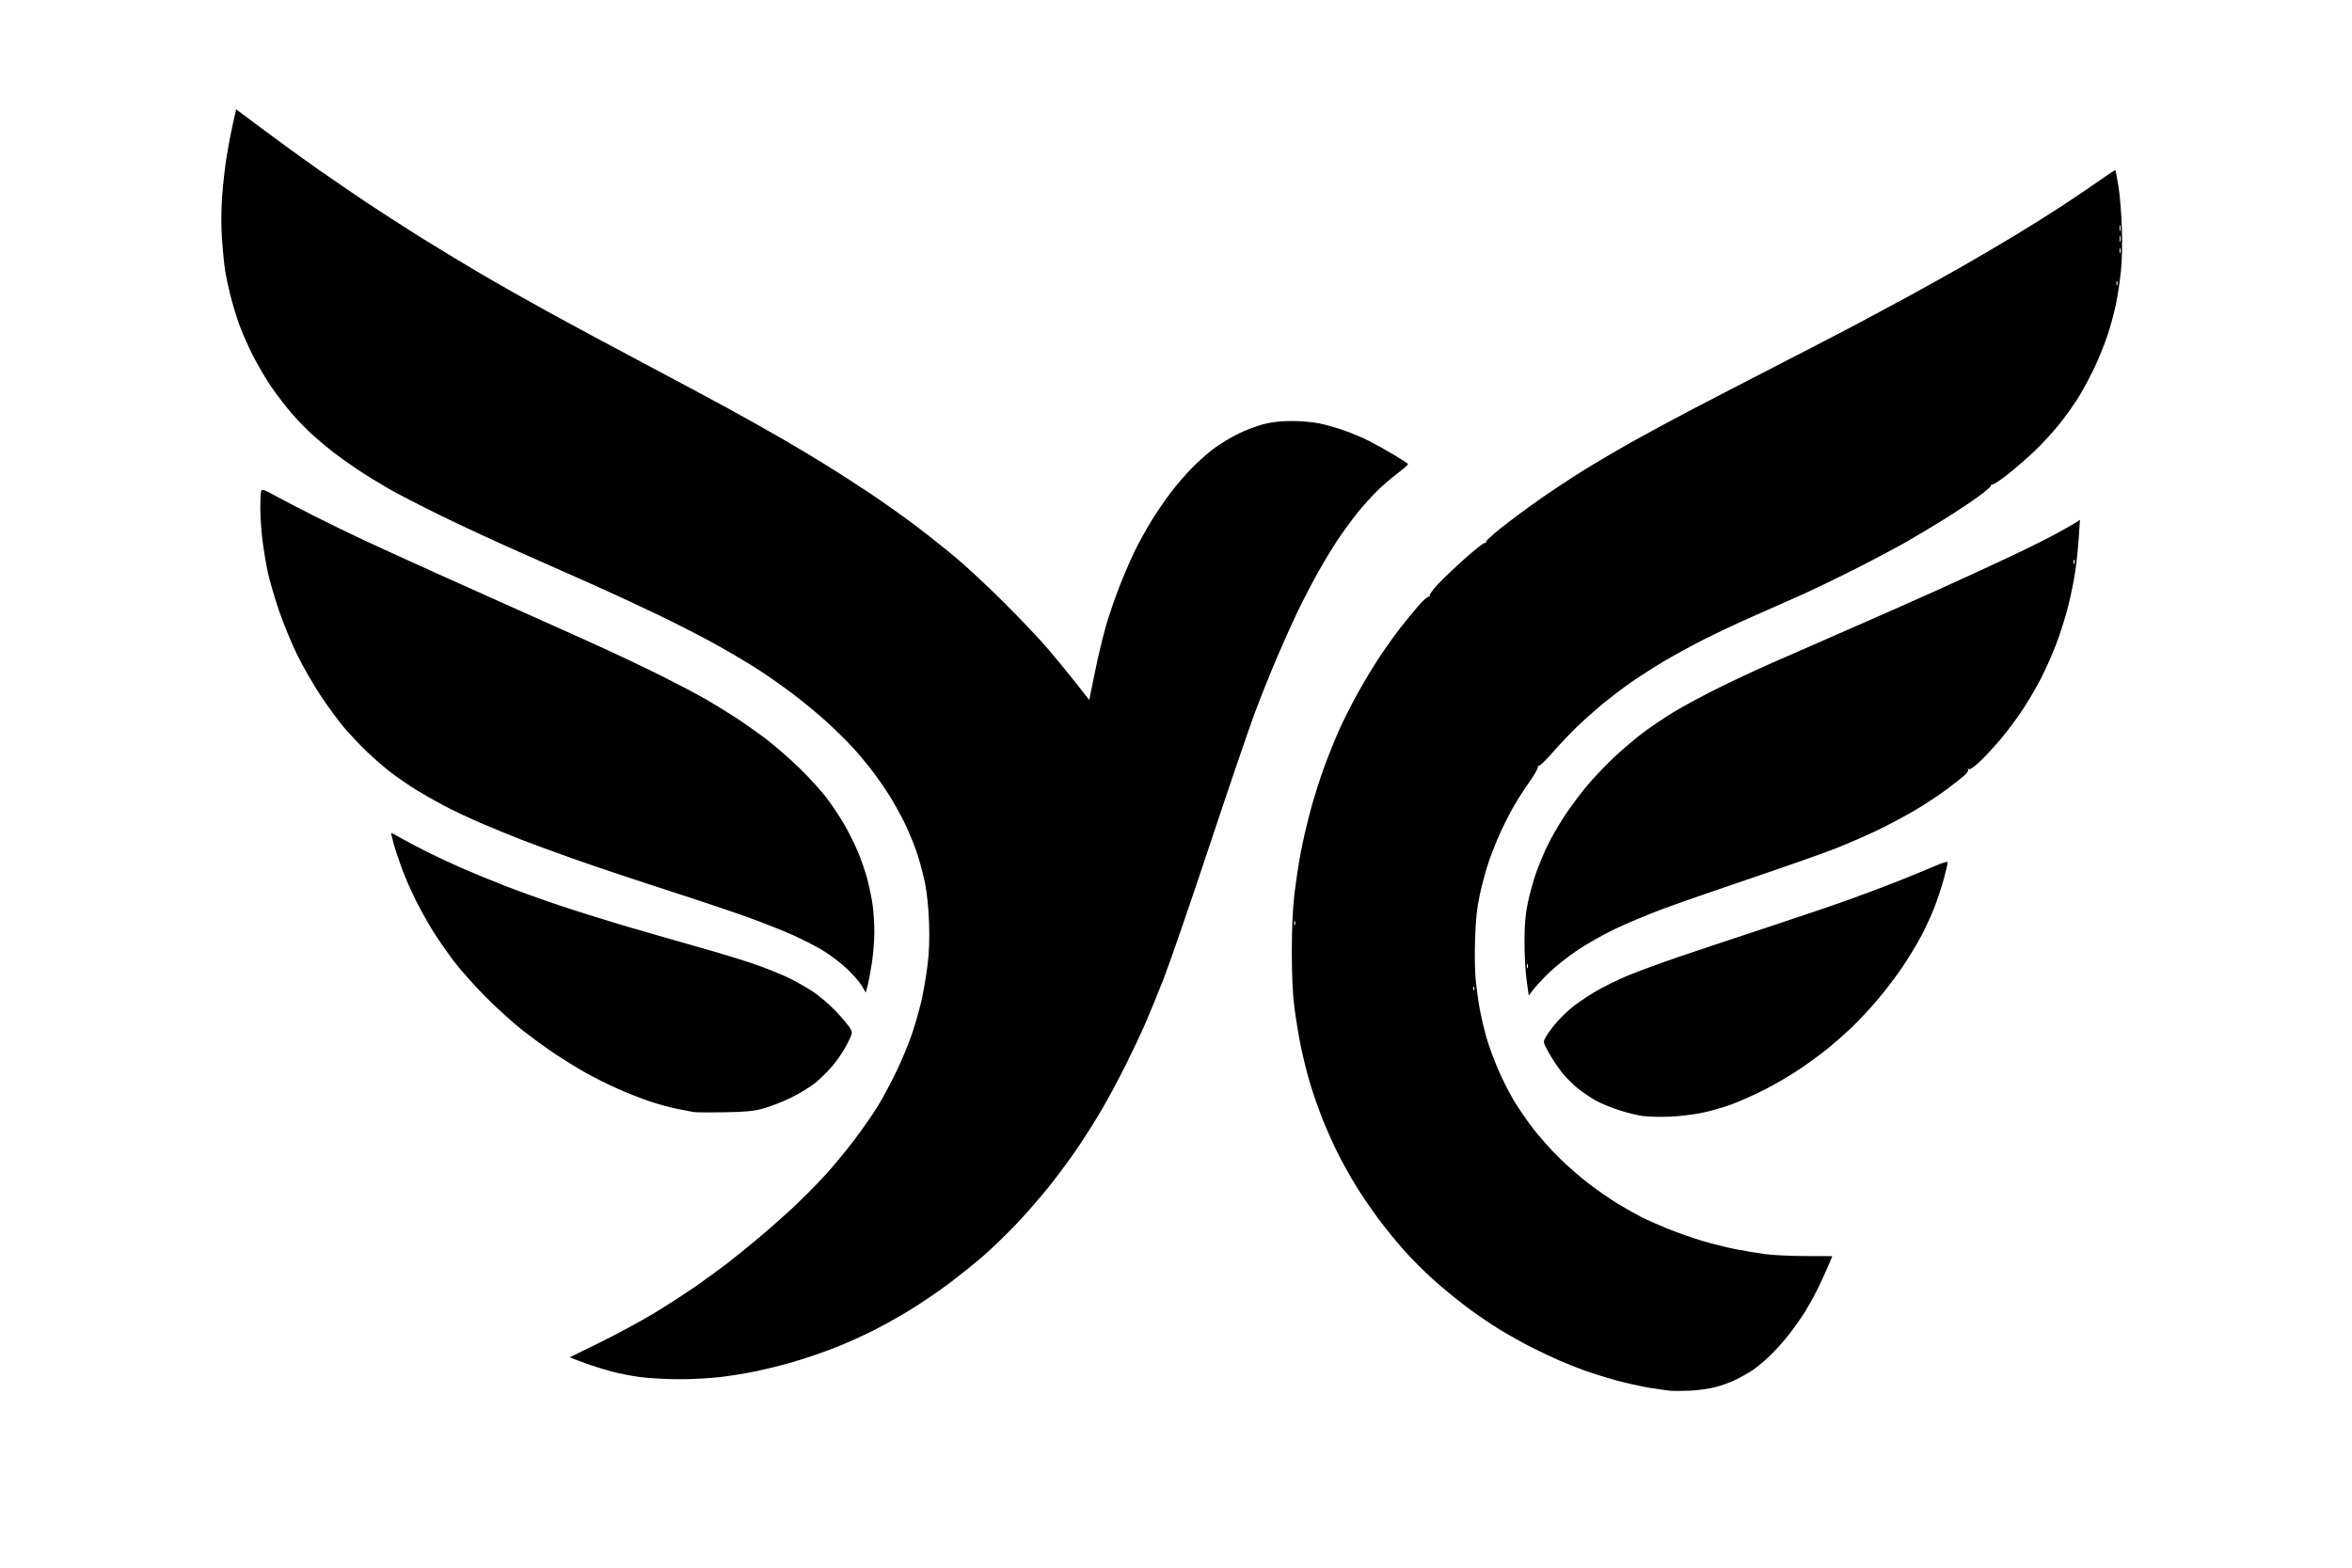
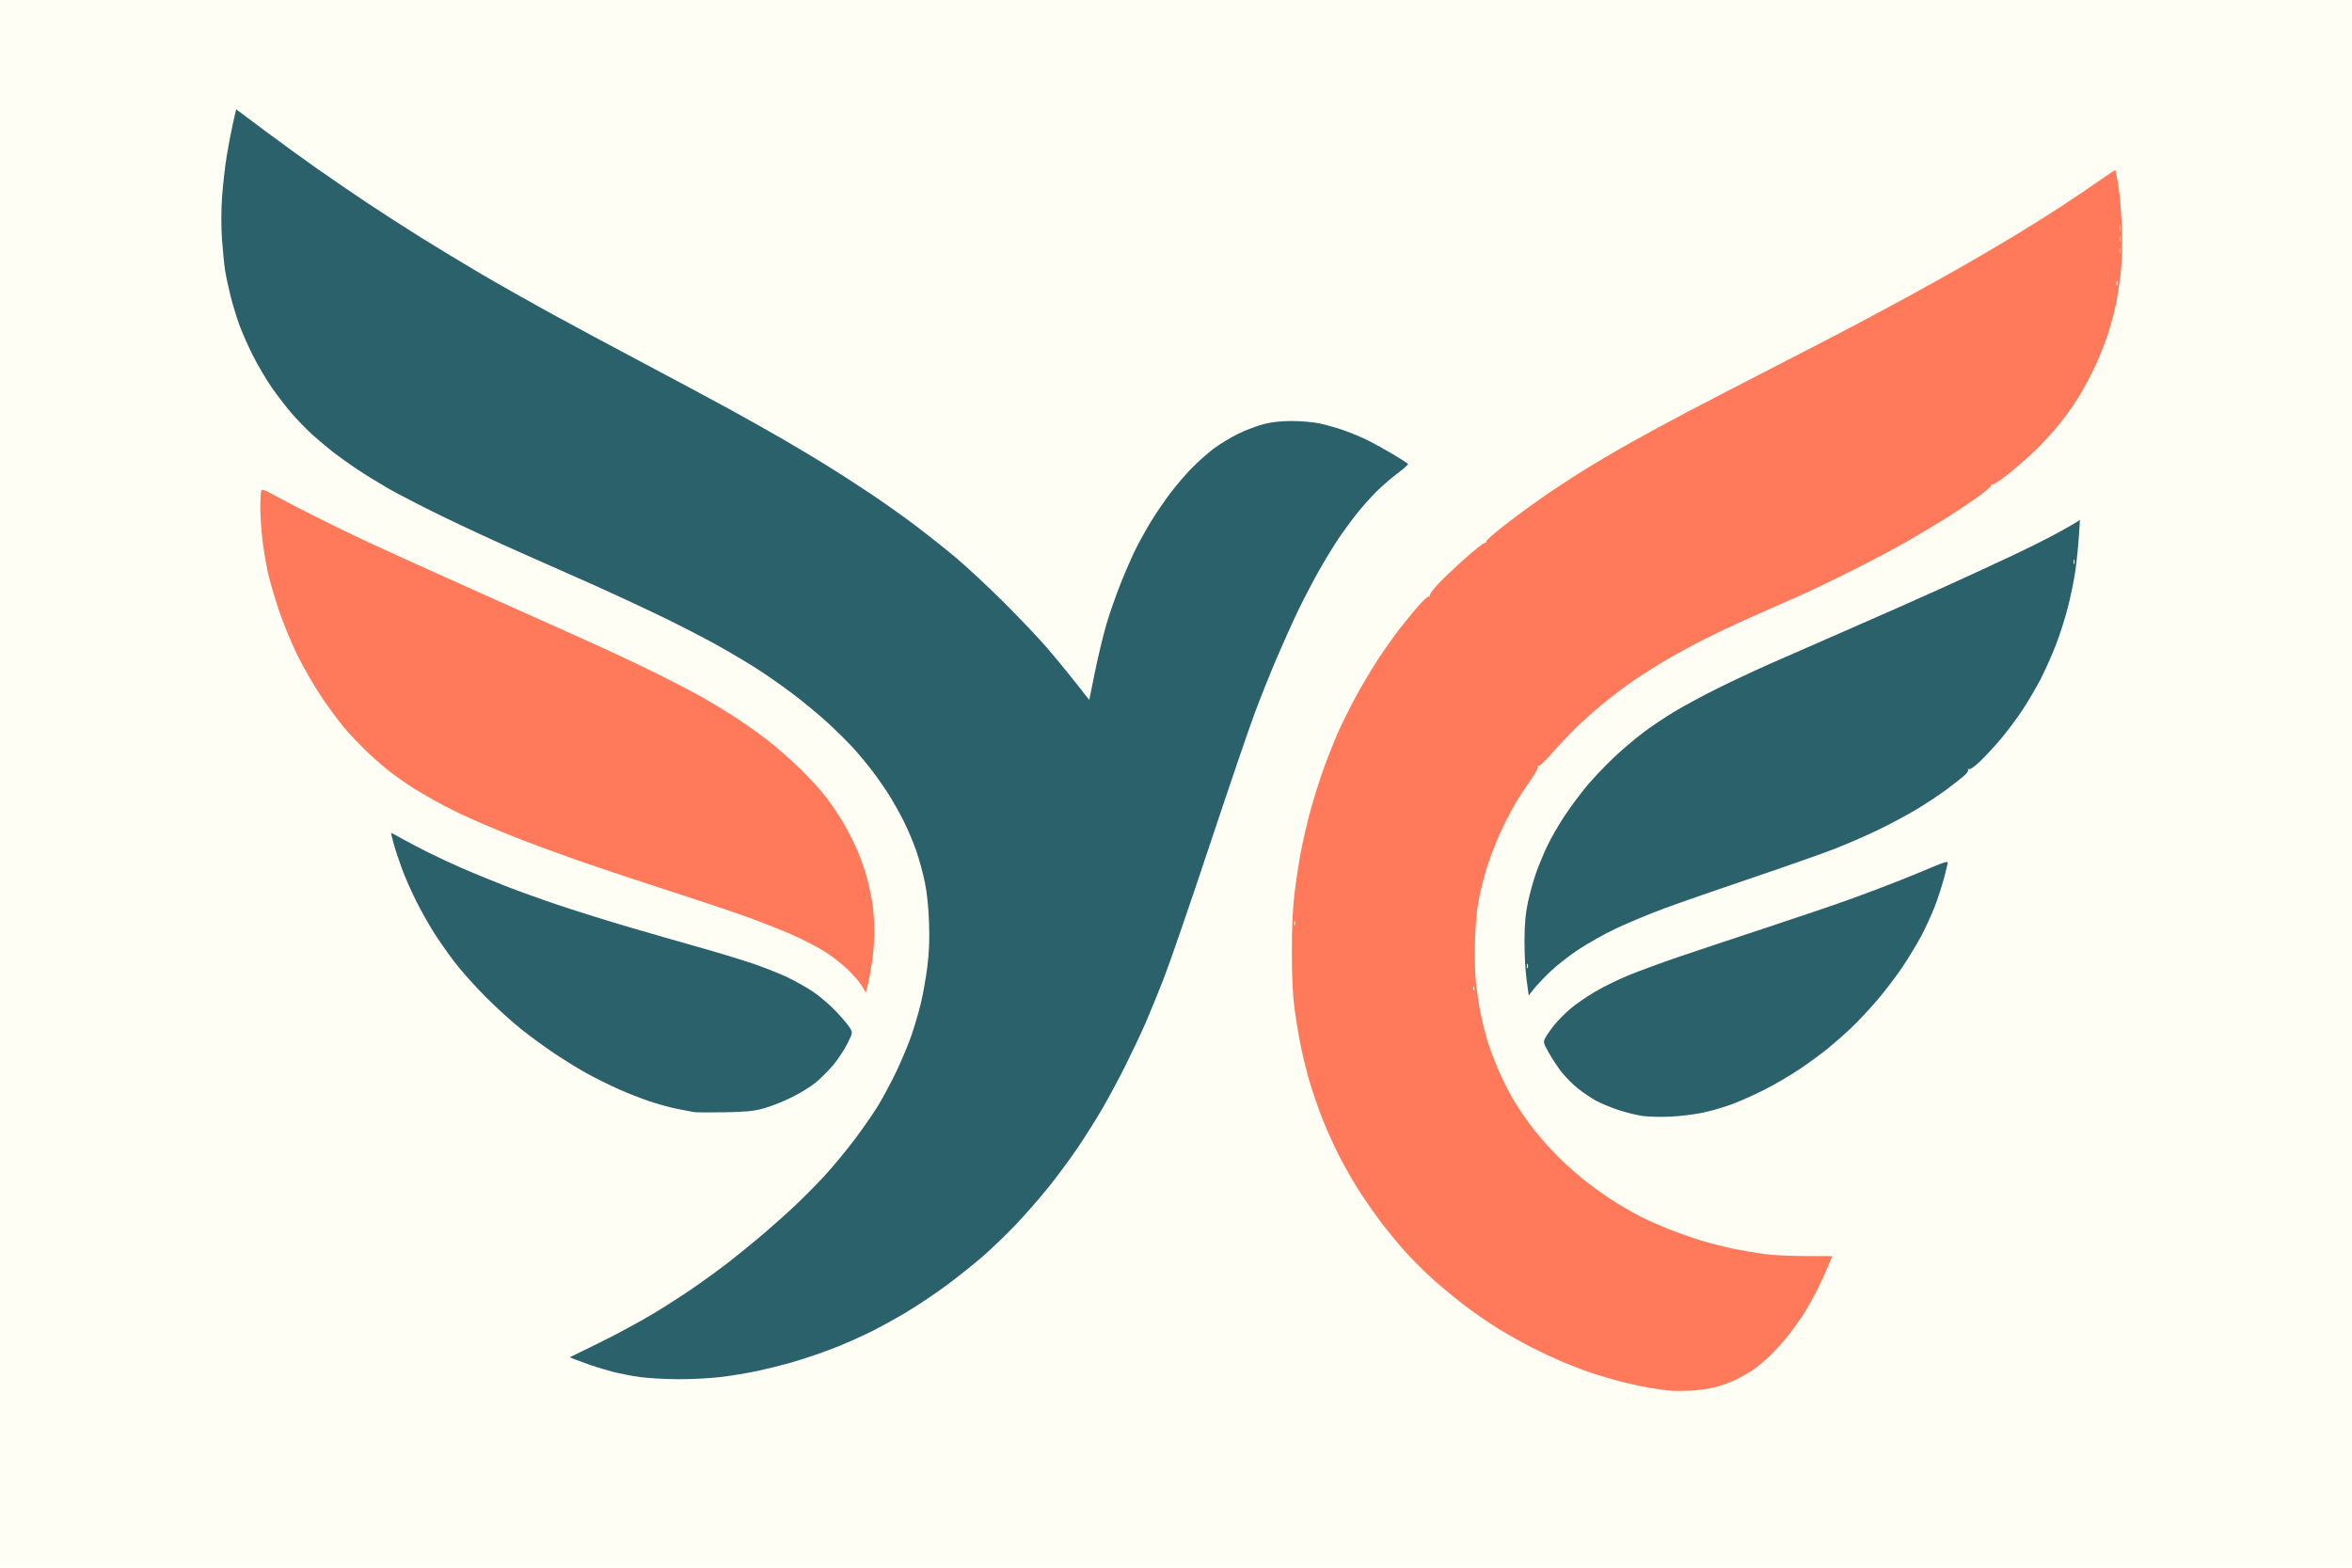
<svg xmlns="http://www.w3.org/2000/svg" width="1536" height="1024" viewBox="0 0 1536 1024">
-   <path d="M1090.5 908.386c-2.2-.224-8.275-1.091-13.5-1.927-5.225-.835-15.125-3.068-22-4.962s-16.1-4.767-20.5-6.385-11.6-4.491-16-6.386-12.5-5.716-18-8.49-14.914-8.034-20.92-11.688c-6.005-3.653-15.905-10.405-22-15.003-6.094-4.599-15.66-12.454-21.256-17.456-5.597-5.003-14.106-13.482-18.91-18.842-4.802-5.361-12.425-14.697-16.94-20.747-4.514-6.05-11.16-15.78-14.768-21.621-3.608-5.842-9.01-15.517-12.004-21.5s-7.5-16.054-10.013-22.379-6.128-16.675-8.033-23-4.617-17.125-6.027-24-3.327-18.35-4.26-25.5c-1.17-8.972-1.702-20.282-1.716-36.5-.013-16.019.527-28.116 1.697-38 .944-7.975 2.823-20.375 4.176-27.556 1.352-7.18 4.302-19.78 6.556-27.997 2.253-8.218 6.255-20.793 8.893-27.945 2.638-7.15 6.858-17.638 9.377-23.305s7.774-16.128 11.676-23.248 10.277-17.784 14.165-23.698c3.888-5.913 10.02-14.576 13.626-19.251s9.217-11.536 12.469-15.247c3.252-3.71 6.387-6.454 6.967-6.095.597.368.76.176.378-.443-.372-.602 2.07-4.032 5.429-7.622 3.357-3.59 11.307-11.154 17.665-16.81s12.165-10.221 12.905-10.146 1.108-.249.817-.72c-.292-.472 4.325-4.704 10.26-9.405s17.091-12.96 24.791-18.356c7.7-5.395 20.525-13.87 28.5-18.834s22.15-13.302 31.5-18.53c9.35-5.227 26-14.236 37-20.02 11-5.782 36.875-19.18 57.5-29.773s44.7-23.085 53.5-27.76a4557 4557 0 0 0 33.5-18.025c9.625-5.239 25.375-14.028 35-19.53s24.7-14.35 33.5-19.662c8.8-5.31 22.703-14.04 30.896-19.397 8.193-5.358 19.362-12.908 24.82-16.779 5.46-3.87 10.074-6.882 10.254-6.692s1.073 4.846 1.985 10.346 1.92 17.68 2.241 27.065c.356 10.435.123 21.508-.602 28.5-.651 6.29-2.082 15.87-3.18 21.292-1.097 5.42-3.585 14.646-5.528 20.5s-5.732 15.276-8.42 20.938c-2.687 5.663-7.24 14.19-10.115 18.951-2.875 4.76-8.711 12.986-12.968 18.279-4.258 5.292-11.617 13.291-16.353 17.775s-12.465 11.2-17.172 14.926-9.171 6.714-9.92 6.642c-.747-.073-1.265.304-1.149.838s-3.788 3.869-8.676 7.41c-4.887 3.542-14.71 10.057-21.826 14.479-7.117 4.42-18.418 11.176-25.113 15.012-6.696 3.835-21.849 11.856-33.674 17.823s-27.575 13.554-35 16.86-21.375 9.481-31 13.723c-9.625 4.241-24.025 11.013-32 15.047s-19.838 10.51-26.363 14.391-16.144 10.042-21.377 13.691-13.62 10.03-18.638 14.18c-5.017 4.15-12.656 10.951-16.975 15.112s-11.464 11.72-15.878 16.796c-4.413 5.077-8.486 8.945-9.05 8.596-.573-.354-.727-.149-.35.462.373.604-1.97 4.836-5.206 9.405s-7.822 11.663-10.189 15.764-6.22 11.555-8.56 16.565c-2.34 5.009-5.88 13.772-7.864 19.473-1.985 5.701-4.754 15.797-6.155 22.435-1.933 9.164-2.68 16.295-3.1 29.615-.336 10.642-.095 21.66.612 28 .641 5.75 1.863 14.055 2.716 18.455.852 4.4 2.637 11.918 3.967 16.707 1.329 4.789 4.638 13.949 7.352 20.355s7.414 15.799 10.442 20.873 8.763 13.464 12.745 18.645 11.549 13.695 16.815 18.92 14.119 12.964 19.672 17.197c5.552 4.234 14.098 10.134 18.99 13.113s11.73 6.845 15.196 8.593c3.467 1.748 11.117 5.15 17 7.56 5.884 2.409 15.873 5.944 22.198 7.855s16.225 4.408 22 5.549c5.775 1.14 14.55 2.625 19.5 3.298 4.95.674 16.898 1.25 26.55 1.28l17.55.055-3.16 7.5c-1.74 4.125-4.855 10.861-6.924 14.97-2.07 4.107-5.59 10.407-7.824 14-2.233 3.591-6.849 10.13-10.256 14.53s-9.06 10.726-12.565 14.057c-3.504 3.332-8.396 7.435-10.871 9.117s-7.36 4.5-10.856 6.261c-3.496 1.76-9.734 4.065-13.862 5.12-4.128 1.057-11.618 2.104-16.644 2.33-5.026.224-10.938.225-13.138 0zM962.683 644.813c-.32-.798-.556-.561-.604.604-.043 1.054.193 1.644.525 1.312s.368-1.195.08-1.917m-117.02-43.063c-.278-.687-.505-.125-.505 1.25s.227 1.938.504 1.25c.278-.687.278-1.812 0-2.5m537-418c-.278-.687-.505-.125-.505 1.25s.227 1.938.504 1.25c.278-.687.278-1.812 0-2.5m2.03-21.481c-.254-.973-.478-.419-.498 1.231s.187 2.446.46 1.769c.275-.677.292-2.027.038-3m0-8.019c-.251-.962-.457-.175-.457 1.75s.205 2.713.457 1.75c.252-.962.252-2.537 0-3.5m0-7c-.251-.962-.457-.175-.457 1.75s.205 2.713.457 1.75c.252-.962.252-2.537 0-3.5M418 899.49c-5.225-.718-13.1-2.231-17.5-3.363s-11.15-3.164-15-4.516-8.453-3.037-10.229-3.745l-3.228-1.288 19.728-9.667c10.851-5.316 26.802-13.953 35.446-19.192 8.645-5.24 21.02-13.242 27.5-17.784s15.608-11.203 20.283-14.802 13.743-10.937 20.15-16.306c6.408-5.37 16.533-14.309 22.5-19.864 5.968-5.556 15.277-14.908 20.689-20.782 5.41-5.875 14.249-16.531 19.64-23.681 5.39-7.15 12.407-17.275 15.59-22.5 3.185-5.225 8.583-15.35 11.997-22.5s7.815-17.725 9.78-23.5c1.966-5.775 4.693-15.13 6.06-20.79 1.368-5.66 3.243-16.226 4.166-23.48 1.22-9.59 1.538-17.422 1.163-28.709-.33-9.917-1.292-19.408-2.665-26.286-1.181-5.921-3.737-15.33-5.679-20.91-1.942-5.578-5.569-14.201-8.06-19.161s-6.704-12.525-9.363-16.812c-2.658-4.286-7.669-11.519-11.135-16.072-3.466-4.554-9.183-11.43-12.705-15.28-3.521-3.85-10.953-11.203-16.515-16.34s-15.963-13.745-23.113-19.128c-7.15-5.382-17.95-12.924-24-16.758-6.05-3.835-17.724-10.717-25.942-15.293s-24.419-12.908-36-18.516c-11.582-5.607-31.183-14.72-43.558-20.251a12701 12701 0 0 0-49-21.737c-14.575-6.424-37.3-16.951-50.5-23.393s-28.95-14.568-35-18.058-15.05-9.041-20-12.337-11.925-8.258-15.5-11.026-9.722-7.914-13.659-11.435-10.237-9.993-14-14.382-9.69-12.112-13.174-17.163c-3.483-5.05-8.944-14.361-12.136-20.69s-7.235-15.555-8.984-20.5c-1.75-4.946-4.257-13.268-5.571-18.493s-2.888-12.65-3.495-16.5-1.516-13.075-2.019-20.5c-.575-8.504-.548-18.68.074-27.5.543-7.7 1.892-19.584 2.998-26.41 1.106-6.825 2.956-16.522 4.11-21.55l2.1-9.14 18.135 13.562c9.974 7.46 25.556 18.769 34.628 25.132s23.918 16.519 32.993 22.567 24.825 16.188 35 22.534 27.348 16.748 38.162 23.116 31.063 17.845 45 25.505c13.936 7.66 41.313 22.379 60.838 32.708s44.95 23.945 56.5 30.258c11.55 6.314 27.969 15.54 36.487 20.505 8.517 4.964 21.338 12.652 28.49 17.084 7.153 4.432 19.76 12.574 28.017 18.094s21.086 14.604 28.51 20.189c7.422 5.585 19.346 15.02 26.496 20.968s21.589 19.378 32.087 29.846c10.497 10.468 23.327 23.991 28.51 30.052 5.185 6.06 13.438 16.117 18.343 22.346l8.916 11.327 3.726-18.347c2.05-10.09 5.381-23.971 7.404-30.846s6.168-18.8 9.214-26.5 7.57-18.05 10.054-23 6.981-13.048 9.995-17.995 8.564-13.1 12.335-18.117 10.133-12.464 14.136-16.548c4.004-4.085 10.43-9.805 14.28-12.712s11.05-7.28 16-9.717 12.56-5.326 16.91-6.42c5.37-1.352 11.244-1.991 18.292-1.991 5.71 0 13.776.701 17.924 1.558 4.149.857 11.442 2.933 16.208 4.615 4.766 1.681 11.816 4.635 15.666 6.564 3.85 1.928 11.175 5.99 16.277 9.024 5.103 3.035 9.482 5.85 9.732 6.254.25.405-2.723 3.1-6.607 5.988s-10.083 8.232-13.774 11.874c-3.692 3.643-9.559 10.207-13.039 14.588s-8.972 11.9-12.205 16.708c-3.234 4.809-9.11 14.5-13.057 21.535s-10.005 18.7-13.462 25.92-9.62 20.945-13.7 30.5c-4.078 9.554-10.446 25.472-14.152 35.372s-16.983 48.825-29.507 86.5c-12.523 37.675-25.92 76.6-29.77 86.5-3.852 9.9-9.362 23.4-12.246 30s-8.733 18.975-12.998 27.5-11.023 21.125-15.016 28-11.212 18.35-16.04 25.5c-4.83 7.15-13.479 18.85-19.221 26s-15.446 18.234-21.562 24.632-15.562 15.498-20.988 20.224-15.763 13.016-22.97 18.423c-7.208 5.408-19.313 13.56-26.9 18.118s-18.78 10.693-24.873 13.636c-6.092 2.943-14.642 6.78-19 8.528-4.357 1.747-11.747 4.49-16.422 6.096s-12.452 4.038-17.282 5.406-13.968 3.607-20.306 4.977-17.234 3.16-24.212 3.976-19.44 1.438-27.694 1.381-19.281-.69-24.506-1.408m654.618-170.559c-3.786-.523-10.986-2.322-16-3.997-5.015-1.675-11.593-4.434-14.618-6.13-3.025-1.697-8.125-5.143-11.333-7.658s-7.994-7.289-10.634-10.61-6.5-9.13-8.577-12.91c-3.769-6.861-3.773-6.882-2.039-10.102.956-1.775 3.646-5.553 5.978-8.396s6.91-7.447 10.173-10.231c3.262-2.785 10.337-7.684 15.722-10.887s15.392-8.128 22.239-10.943c6.847-2.816 21.566-8.222 32.71-12.015s36.911-12.383 57.261-19.09c20.35-6.706 45.1-15.115 55-18.685s24.525-9.104 32.5-12.297 18.213-7.402 22.75-9.355c5.173-2.225 8.25-3.097 8.248-2.337 0 .667-1.113 5.356-2.47 10.422-1.358 5.065-4.082 13.39-6.054 18.5s-5.834 13.565-8.581 18.79c-2.748 5.225-8.375 14.537-12.506 20.692-4.132 6.156-11.695 16.056-16.809 22-5.113 5.945-12.625 13.958-16.692 17.808s-10.852 9.818-15.076 13.261c-4.225 3.444-12.547 9.544-18.495 13.556s-16.215 10.03-22.815 13.375-16.295 7.68-21.543 9.634c-5.25 1.953-14.024 4.465-19.5 5.58s-14.907 2.242-20.957 2.503c-6.05.26-14.097.045-17.882-.478M453 726.38c-1.375-.257-6.1-1.17-10.5-2.027s-12.5-3.058-18-4.891-14.95-5.545-21-8.247-15.263-7.287-20.473-10.187-14.496-8.618-20.637-12.707-16.053-11.325-22.028-16.079-16.487-14.304-23.362-21.224-15.95-17.096-20.167-22.615-10.354-14.3-13.639-19.513c-3.284-5.213-8.44-14.409-11.456-20.434s-7.09-15.25-9.051-20.501c-1.962-5.25-4.465-12.788-5.563-16.75S255.28 544 255.468 544s3.196 1.621 6.686 3.602c3.49 1.982 11.071 5.975 16.846 8.875s15.9 7.63 22.5 10.51c6.6 2.882 19.2 8.066 28 11.52s25.45 9.426 37 13.27c11.55 3.845 31.8 10.154 45 14.021s33.675 9.75 45.5 13.071c11.825 3.323 27.575 8.122 35 10.665s17.57 6.577 22.543 8.963c4.974 2.386 12.433 6.605 16.574 9.375s10.873 8.569 14.957 12.885c4.084 4.317 8.19 9.204 9.123 10.86 1.668 2.961 1.636 3.137-1.875 10.194-1.965 3.95-6.12 10.213-9.232 13.92-3.113 3.705-8.344 8.917-11.625 11.58-3.28 2.663-10.465 7.036-15.965 9.718-5.5 2.681-13.6 5.848-18 7.037-6.447 1.742-11.398 2.222-25.5 2.471-9.625.17-18.625.1-20-.158m543.93-86.493c-.787-5.712-1.392-17.136-1.345-25.386.065-11.341.615-17.485 2.257-25.188 1.194-5.604 3.562-14.154 5.262-19 1.7-4.847 5.027-12.862 7.391-17.812 2.365-4.95 7.415-13.725 11.221-19.5s10.372-14.613 14.59-19.641c4.22-5.028 12.049-13.284 17.4-18.348s14.036-12.453 19.302-16.42c5.265-3.966 14.505-10.172 20.533-13.791 6.027-3.62 18.307-10.25 27.288-14.736 8.98-4.485 24.506-11.782 34.5-16.215s33.471-14.72 52.171-22.859 45.925-20.198 60.5-26.798 35.05-16.037 45.5-20.972 23.627-11.503 29.283-14.595 11.466-6.397 12.912-7.344l2.628-1.723-.705 10.971c-.388 6.034-1.393 15.916-2.234 21.96s-3.032 16.845-4.87 24c-1.837 7.156-5.396 18.319-7.907 24.806-2.51 6.487-6.914 16.367-9.784 21.955s-8.199 14.68-11.84 20.205-10.024 14.095-14.184 19.045-10.313 11.616-13.674 14.814c-3.626 3.45-6.582 5.521-7.272 5.095-.66-.407-.894-.285-.543.283.34.551-.603 2.139-2.096 3.529s-6.764 5.558-11.714 9.263-14.273 9.86-20.717 13.678c-6.445 3.818-17.695 9.8-25 13.293-7.306 3.493-19.684 8.864-27.508 11.935s-32.348 11.704-54.5 19.183c-22.151 7.479-48.15 16.534-57.775 20.122s-23.556 9.411-30.957 12.94-18.457 9.748-24.568 13.817-14.494 10.696-18.63 14.724c-4.134 4.028-8.86 9.073-10.501 11.21l-2.984 3.887zm.732-10.136c-.277-.687-.504-.125-.504 1.25s.227 1.938.504 1.25c.278-.687.278-1.812 0-2.5m357-264c-.277-.687-.504-.125-.504 1.25s.227 1.938.504 1.25c.278-.687.278-1.812 0-2.5M562.737 643.814c-1.467-2.503-5.994-7.648-10.06-11.433-4.066-3.784-11.169-9.118-15.785-11.851s-13.342-7.181-19.392-9.883c-6.05-2.703-18.65-7.706-28-11.118s-34.1-11.723-55-18.468-47.9-15.786-60-20.093c-12.1-4.306-27.175-9.837-33.5-12.291s-18.025-7.244-26-10.644-19.225-8.69-25-11.756c-5.775-3.065-14.011-7.75-18.303-10.409-4.291-2.66-11.266-7.428-15.5-10.597-4.233-3.17-11.687-9.59-16.564-14.267s-11.778-11.99-15.335-16.252c-3.556-4.26-10.266-13.437-14.91-20.39-4.643-6.954-11.55-18.992-15.346-26.753-3.797-7.76-9.183-20.874-11.97-29.143-2.786-8.269-6-19.294-7.14-24.5s-2.717-14.624-3.503-20.928S170 337.208 170 331.87c0-5.339.267-10.401.592-11.25.487-1.269 2.047-.74 8.75 2.964 4.487 2.48 16.15 8.543 25.92 13.474 9.77 4.93 24.62 12.158 33 16.06 8.38 3.903 29.188 13.398 46.238 21.1s42.925 19.305 57.5 25.784 36.625 16.383 49 22.01 30.847 14.409 41.05 19.514c10.201 5.106 23.026 11.855 28.5 14.999 5.472 3.143 14.399 8.616 19.836 12.162 5.438 3.545 14.433 9.89 19.99 14.098 5.558 4.209 15.4 12.794 21.872 19.08 6.472 6.284 14.633 15.298 18.135 20.03s8.47 12.251 11.042 16.708c2.57 4.457 6.46 12.246 8.643 17.31s5.05 13.362 6.369 18.441c1.32 5.08 2.886 12.736 3.481 17.013S571 603.442 571 608.694s-.685 14.107-1.521 19.678c-.837 5.57-2.096 12.348-2.799 15.06l-1.276 4.933z" style="fill:#000" />
+   <rect width="1536" height="1024" fill="#fffef4" />
+   <path d="M418 899.49c-5.225-.718-13.1-2.231-17.5-3.363s-11.15-3.164-15-4.516-8.453-3.037-10.229-3.745l-3.228-1.288 19.728-9.667c10.851-5.316 26.802-13.953 35.446-19.192 8.645-5.24 21.02-13.242 27.5-17.784s15.608-11.203 20.283-14.802 13.743-10.937 20.15-16.306c6.408-5.37 16.533-14.309 22.5-19.864 5.968-5.556 15.277-14.908 20.689-20.782 5.41-5.875 14.249-16.531 19.64-23.681 5.39-7.15 12.407-17.275 15.59-22.5 3.185-5.225 8.583-15.35 11.997-22.5s7.815-17.725 9.78-23.5c1.966-5.775 4.693-15.13 6.06-20.79 1.368-5.66 3.243-16.226 4.166-23.48 1.22-9.59 1.538-17.422 1.163-28.709-.33-9.917-1.292-19.408-2.665-26.286-1.181-5.921-3.737-15.33-5.679-20.91-1.942-5.578-5.569-14.201-8.06-19.161s-6.704-12.525-9.363-16.812c-2.658-4.286-7.669-11.519-11.135-16.072-3.466-4.554-9.183-11.43-12.705-15.28-3.521-3.85-10.953-11.203-16.515-16.34s-15.963-13.745-23.113-19.128c-7.15-5.382-17.95-12.924-24-16.758-6.05-3.835-17.724-10.717-25.942-15.293s-24.419-12.908-36-18.516c-11.582-5.607-31.183-14.72-43.558-20.251a12701 12701 0 0 0-49-21.737c-14.575-6.424-37.3-16.951-50.5-23.393s-28.95-14.568-35-18.058-15.05-9.041-20-12.337-11.925-8.258-15.5-11.026-9.722-7.914-13.659-11.435-10.237-9.993-14-14.382-9.69-12.112-13.174-17.163c-3.483-5.05-8.944-14.361-12.136-20.69s-7.235-15.555-8.984-20.5c-1.75-4.946-4.257-13.268-5.571-18.493s-2.888-12.65-3.495-16.5-1.516-13.075-2.019-20.5c-.575-8.504-.548-18.68.074-27.5.543-7.7 1.892-19.584 2.998-26.41 1.106-6.825 2.956-16.522 4.11-21.55l2.1-9.14 18.135 13.562c9.974 7.46 25.556 18.769 34.628 25.132s23.918 16.519 32.993 22.567 24.825 16.188 35 22.534 27.348 16.748 38.162 23.116 31.063 17.845 45 25.505c13.936 7.66 41.313 22.379 60.838 32.708s44.95 23.945 56.5 30.258c11.55 6.314 27.969 15.54 36.487 20.505 8.517 4.964 21.338 12.652 28.49 17.084 7.153 4.432 19.76 12.574 28.017 18.094s21.086 14.604 28.51 20.189c7.422 5.585 19.346 15.02 26.496 20.968s21.589 19.378 32.087 29.846c10.497 10.468 23.327 23.991 28.51 30.052 5.185 6.06 13.438 16.117 18.343 22.346l8.916 11.327 3.726-18.347c2.05-10.09 5.381-23.971 7.404-30.846s6.168-18.8 9.214-26.5 7.57-18.05 10.054-23 6.981-13.048 9.995-17.995 8.564-13.1 12.335-18.117 10.133-12.464 14.136-16.548c4.004-4.085 10.43-9.805 14.28-12.712s11.05-7.28 16-9.717 12.56-5.326 16.91-6.42c5.37-1.352 11.244-1.991 18.292-1.991 5.71 0 13.776.701 17.924 1.558 4.149.857 11.442 2.933 16.208 4.615 4.766 1.681 11.816 4.635 15.666 6.564 3.85 1.928 11.175 5.99 16.277 9.024 5.103 3.035 9.482 5.85 9.732 6.254.25.405-2.723 3.1-6.607 5.988s-10.083 8.232-13.774 11.874c-3.692 3.643-9.559 10.207-13.039 14.588s-8.972 11.9-12.205 16.708c-3.234 4.809-9.11 14.5-13.057 21.535s-10.005 18.7-13.462 25.92-9.62 20.945-13.7 30.5c-4.078 9.554-10.446 25.472-14.152 35.372s-16.983 48.825-29.507 86.5c-12.523 37.675-25.92 76.6-29.77 86.5-3.852 9.9-9.362 23.4-12.246 30s-8.733 18.975-12.998 27.5-11.023 21.125-15.016 28-11.212 18.35-16.04 25.5c-4.83 7.15-13.479 18.85-19.221 26s-15.446 18.234-21.562 24.632-15.562 15.498-20.988 20.224-15.763 13.016-22.97 18.423c-7.208 5.408-19.313 13.56-26.9 18.118s-18.78 10.693-24.873 13.636c-6.092 2.943-14.642 6.78-19 8.528-4.357 1.747-11.747 4.49-16.422 6.096s-12.452 4.038-17.282 5.406-13.968 3.607-20.306 4.977-17.234 3.16-24.212 3.976-19.44 1.438-27.694 1.381-19.281-.69-24.506-1.408m654.618-170.559c-3.786-.523-10.986-2.322-16-3.997-5.015-1.675-11.593-4.434-14.618-6.13-3.025-1.697-8.125-5.143-11.333-7.658s-7.994-7.289-10.634-10.61-6.5-9.13-8.577-12.91c-3.769-6.861-3.773-6.882-2.039-10.102.956-1.775 3.646-5.553 5.978-8.396s6.91-7.447 10.173-10.231c3.262-2.785 10.337-7.684 15.722-10.887s15.392-8.128 22.239-10.943c6.847-2.816 21.566-8.222 32.71-12.015s36.911-12.383 57.261-19.09c20.35-6.706 45.1-15.115 55-18.685s24.525-9.104 32.5-12.297 18.213-7.402 22.75-9.355c5.173-2.225 8.25-3.097 8.248-2.337 0 .667-1.113 5.356-2.47 10.422-1.358 5.065-4.082 13.39-6.054 18.5s-5.834 13.565-8.581 18.79c-2.748 5.225-8.375 14.537-12.506 20.692-4.132 6.156-11.695 16.056-16.809 22-5.113 5.945-12.625 13.958-16.692 17.808s-10.852 9.818-15.076 13.261c-4.225 3.444-12.547 9.544-18.495 13.556s-16.215 10.03-22.815 13.375-16.295 7.68-21.543 9.634c-5.25 1.953-14.024 4.465-19.5 5.58s-14.907 2.242-20.957 2.503c-6.05.26-14.097.045-17.882-.478 M453 726.38c-1.375-.257-6.1-1.17-10.5-2.027s-12.5-3.058-18-4.891-14.95-5.545-21-8.247-15.263-7.287-20.473-10.187-14.496-8.618-20.637-12.707-16.053-11.325-22.028-16.079-16.487-14.304-23.362-21.224-15.95-17.096-20.167-22.615-10.354-14.3-13.639-19.513c-3.284-5.213-8.44-14.409-11.456-20.434s-7.09-15.25-9.051-20.501c-1.962-5.25-4.465-12.788-5.563-16.75S255.28 544 255.468 544s3.196 1.621 6.686 3.602c3.49 1.982 11.071 5.975 16.846 8.875s15.9 7.63 22.5 10.51c6.6 2.882 19.2 8.066 28 11.52s25.45 9.426 37 13.27c11.55 3.845 31.8 10.154 45 14.021s33.675 9.75 45.5 13.071c11.825 3.323 27.575 8.122 35 10.665s17.57 6.577 22.543 8.963c4.974 2.386 12.433 6.605 16.574 9.375s10.873 8.569 14.957 12.885c4.084 4.317 8.19 9.204 9.123 10.86 1.668 2.961 1.636 3.137-1.875 10.194-1.965 3.95-6.12 10.213-9.232 13.92-3.113 3.705-8.344 8.917-11.625 11.58-3.28 2.663-10.465 7.036-15.965 9.718-5.5 2.681-13.6 5.848-18 7.037-6.447 1.742-11.398 2.222-25.5 2.471-9.625.17-18.625.1-20-.158m543.93-86.493c-.787-5.712-1.392-17.136-1.345-25.386.065-11.341.615-17.485 2.257-25.188 1.194-5.604 3.562-14.154 5.262-19 1.7-4.847 5.027-12.862 7.391-17.812 2.365-4.95 7.415-13.725 11.221-19.5s10.372-14.613 14.59-19.641c4.22-5.028 12.049-13.284 17.4-18.348s14.036-12.453 19.302-16.42c5.265-3.966 14.505-10.172 20.533-13.791 6.027-3.62 18.307-10.25 27.288-14.736 8.98-4.485 24.506-11.782 34.5-16.215s33.471-14.72 52.171-22.859 45.925-20.198 60.5-26.798 35.05-16.037 45.5-20.972 23.627-11.503 29.283-14.595 11.466-6.397 12.912-7.344l2.628-1.723-.705 10.971c-.388 6.034-1.393 15.916-2.234 21.96s-3.032 16.845-4.87 24c-1.837 7.156-5.396 18.319-7.907 24.806-2.51 6.487-6.914 16.367-9.784 21.955s-8.199 14.68-11.84 20.205-10.024 14.095-14.184 19.045-10.313 11.616-13.674 14.814c-3.626 3.45-6.582 5.521-7.272 5.095-.66-.407-.894-.285-.543.283.34.551-.603 2.139-2.096 3.529s-6.764 5.558-11.714 9.263-14.273 9.86-20.717 13.678c-6.445 3.818-17.695 9.8-25 13.293-7.306 3.493-19.684 8.864-27.508 11.935s-32.348 11.704-54.5 19.183c-22.151 7.479-48.15 16.534-57.775 20.122s-23.556 9.411-30.957 12.94-18.457 9.748-24.568 13.817-14.494 10.696-18.63 14.724c-4.134 4.028-8.86 9.073-10.501 11.21l-2.984 3.887zm.732-10.136c-.277-.687-.504-.125-.504 1.25s.227 1.938.504 1.25c.278-.687.278-1.812 0-2.5m357-264c-.277-.687-.504-.125-.504 1.25s.227 1.938.504 1.25c.278-.687.278-1.812 0-2.5" fill="#2a616a" />
+   <path d="M1090.5 908.386c-2.2-.224-8.275-1.091-13.5-1.927-5.225-.835-15.125-3.068-22-4.962s-16.1-4.767-20.5-6.385-11.6-4.491-16-6.386-12.5-5.716-18-8.49-14.914-8.034-20.92-11.688c-6.005-3.653-15.905-10.405-22-15.003-6.094-4.599-15.66-12.454-21.256-17.456-5.597-5.003-14.106-13.482-18.91-18.842-4.802-5.361-12.425-14.697-16.94-20.747-4.514-6.05-11.16-15.78-14.768-21.621-3.608-5.842-9.01-15.517-12.004-21.5s-7.5-16.054-10.013-22.379-6.128-16.675-8.033-23-4.617-17.125-6.027-24-3.327-18.35-4.26-25.5c-1.17-8.972-1.702-20.282-1.716-36.5-.013-16.019.527-28.116 1.697-38 .944-7.975 2.823-20.375 4.176-27.556 1.352-7.18 4.302-19.78 6.556-27.997 2.253-8.218 6.255-20.793 8.893-27.945 2.638-7.15 6.858-17.638 9.377-23.305s7.774-16.128 11.676-23.248 10.277-17.784 14.165-23.698c3.888-5.913 10.02-14.576 13.626-19.251s9.217-11.536 12.469-15.247c3.252-3.71 6.387-6.454 6.967-6.095.597.368.76.176.378-.443-.372-.602 2.07-4.032 5.429-7.622 3.357-3.59 11.307-11.154 17.665-16.81s12.165-10.221 12.905-10.146 1.108-.249.817-.72c-.292-.472 4.325-4.704 10.26-9.405s17.091-12.96 24.791-18.356c7.7-5.395 20.525-13.87 28.5-18.834s22.15-13.302 31.5-18.53c9.35-5.227 26-14.236 37-20.02 11-5.782 36.875-19.18 57.5-29.773s44.7-23.085 53.5-27.76a4557 4557 0 0 0 33.5-18.025c9.625-5.239 25.375-14.028 35-19.53s24.7-14.35 33.5-19.662c8.8-5.31 22.703-14.04 30.896-19.397 8.193-5.358 19.362-12.908 24.82-16.779 5.46-3.87 10.074-6.882 10.254-6.692s1.073 4.846 1.985 10.346 1.92 17.68 2.241 27.065c.356 10.435.123 21.508-.602 28.5-.651 6.29-2.082 15.87-3.18 21.292-1.097 5.42-3.585 14.646-5.528 20.5s-5.732 15.276-8.42 20.938c-2.687 5.663-7.24 14.19-10.115 18.951-2.875 4.76-8.711 12.986-12.968 18.279-4.258 5.292-11.617 13.291-16.353 17.775s-12.465 11.2-17.172 14.926-9.171 6.714-9.92 6.642c-.747-.073-1.265.304-1.149.838s-3.788 3.869-8.676 7.41c-4.887 3.542-14.71 10.057-21.826 14.479-7.117 4.42-18.418 11.176-25.113 15.012-6.696 3.835-21.849 11.856-33.674 17.823s-27.575 13.554-35 16.86-21.375 9.481-31 13.723c-9.625 4.241-24.025 11.013-32 15.047s-19.838 10.51-26.363 14.391-16.144 10.042-21.377 13.691-13.62 10.03-18.638 14.18c-5.017 4.15-12.656 10.951-16.975 15.112s-11.464 11.72-15.878 16.796c-4.413 5.077-8.486 8.945-9.05 8.596-.573-.354-.727-.149-.35.462.373.604-1.97 4.836-5.206 9.405s-7.822 11.663-10.189 15.764-6.22 11.555-8.56 16.565c-2.34 5.009-5.88 13.772-7.864 19.473-1.985 5.701-4.754 15.797-6.155 22.435-1.933 9.164-2.68 16.295-3.1 29.615-.336 10.642-.095 21.66.612 28 .641 5.75 1.863 14.055 2.716 18.455.852 4.4 2.637 11.918 3.967 16.707 1.329 4.789 4.638 13.949 7.352 20.355s7.414 15.799 10.442 20.873 8.763 13.464 12.745 18.645 11.549 13.695 16.815 18.92 14.119 12.964 19.672 17.197c5.552 4.234 14.098 10.134 18.99 13.113s11.73 6.845 15.196 8.593c3.467 1.748 11.117 5.15 17 7.56 5.884 2.409 15.873 5.944 22.198 7.855s16.225 4.408 22 5.549c5.775 1.14 14.55 2.625 19.5 3.298 4.95.674 16.898 1.25 26.55 1.28l17.55.055-3.16 7.5c-1.74 4.125-4.855 10.861-6.924 14.97-2.07 4.107-5.59 10.407-7.824 14-2.233 3.591-6.849 10.13-10.256 14.53s-9.06 10.726-12.565 14.057c-3.504 3.332-8.396 7.435-10.871 9.117s-7.36 4.5-10.856 6.261c-3.496 1.76-9.734 4.065-13.862 5.12-4.128 1.057-11.618 2.104-16.644 2.33-5.026.224-10.938.225-13.138 0z M962.683 644.813c-.32-.798-.556-.561-.604.604-.043 1.054.193 1.644.525 1.312s.368-1.195.08-1.917m-117.02-43.063c-.278-.687-.505-.125-.505 1.25s.227 1.938.504 1.25c.278-.687.278-1.812 0-2.5m537-418c-.278-.687-.505-.125-.505 1.25s.227 1.938.504 1.25c.278-.687.278-1.812 0-2.5m2.03-21.481c-.254-.973-.478-.419-.498 1.231s.187 2.446.46 1.769c.275-.677.292-2.027.038-3m0-8.019c-.251-.962-.457-.175-.457 1.75s.205 2.713.457 1.75c.252-.962.252-2.537 0-3.5m0-7c-.251-.962-.457-.175-.457 1.75s.205 2.713.457 1.75c.252-.962.252-2.537 0-3.5 M562.737 643.814c-1.467-2.503-5.994-7.648-10.06-11.433-4.066-3.784-11.169-9.118-15.785-11.851s-13.342-7.181-19.392-9.883c-6.05-2.703-18.65-7.706-28-11.118s-34.1-11.723-55-18.468-47.9-15.786-60-20.093c-12.1-4.306-27.175-9.837-33.5-12.291s-18.025-7.244-26-10.644-19.225-8.69-25-11.756c-5.775-3.065-14.011-7.75-18.303-10.409-4.291-2.66-11.266-7.428-15.5-10.597-4.233-3.17-11.687-9.59-16.564-14.267s-11.778-11.99-15.335-16.252c-3.556-4.26-10.266-13.437-14.91-20.39-4.643-6.954-11.55-18.992-15.346-26.753-3.797-7.76-9.183-20.874-11.97-29.143-2.786-8.269-6-19.294-7.14-24.5s-2.717-14.624-3.503-20.928S170 337.208 170 331.87c0-5.339.267-10.401.592-11.25.487-1.269 2.047-.74 8.75 2.964 4.487 2.48 16.15 8.543 25.92 13.474 9.77 4.93 24.62 12.158 33 16.06 8.38 3.903 29.188 13.398 46.238 21.1s42.925 19.305 57.5 25.784 36.625 16.383 49 22.01 30.847 14.409 41.05 19.514c10.201 5.106 23.026 11.855 28.5 14.999 5.472 3.143 14.399 8.616 19.836 12.162 5.438 3.545 14.433 9.89 19.99 14.098 5.558 4.209 15.4 12.794 21.872 19.08 6.472 6.284 14.633 15.298 18.135 20.03s8.47 12.251 11.042 16.708c2.57 4.457 6.46 12.246 8.643 17.31s5.05 13.362 6.369 18.441c1.32 5.08 2.886 12.736 3.481 17.013S571 603.442 571 608.694s-.685 14.107-1.521 19.678c-.837 5.57-2.096 12.348-2.799 15.06l-1.276 4.933z" fill="#ff795a" />
</svg>
